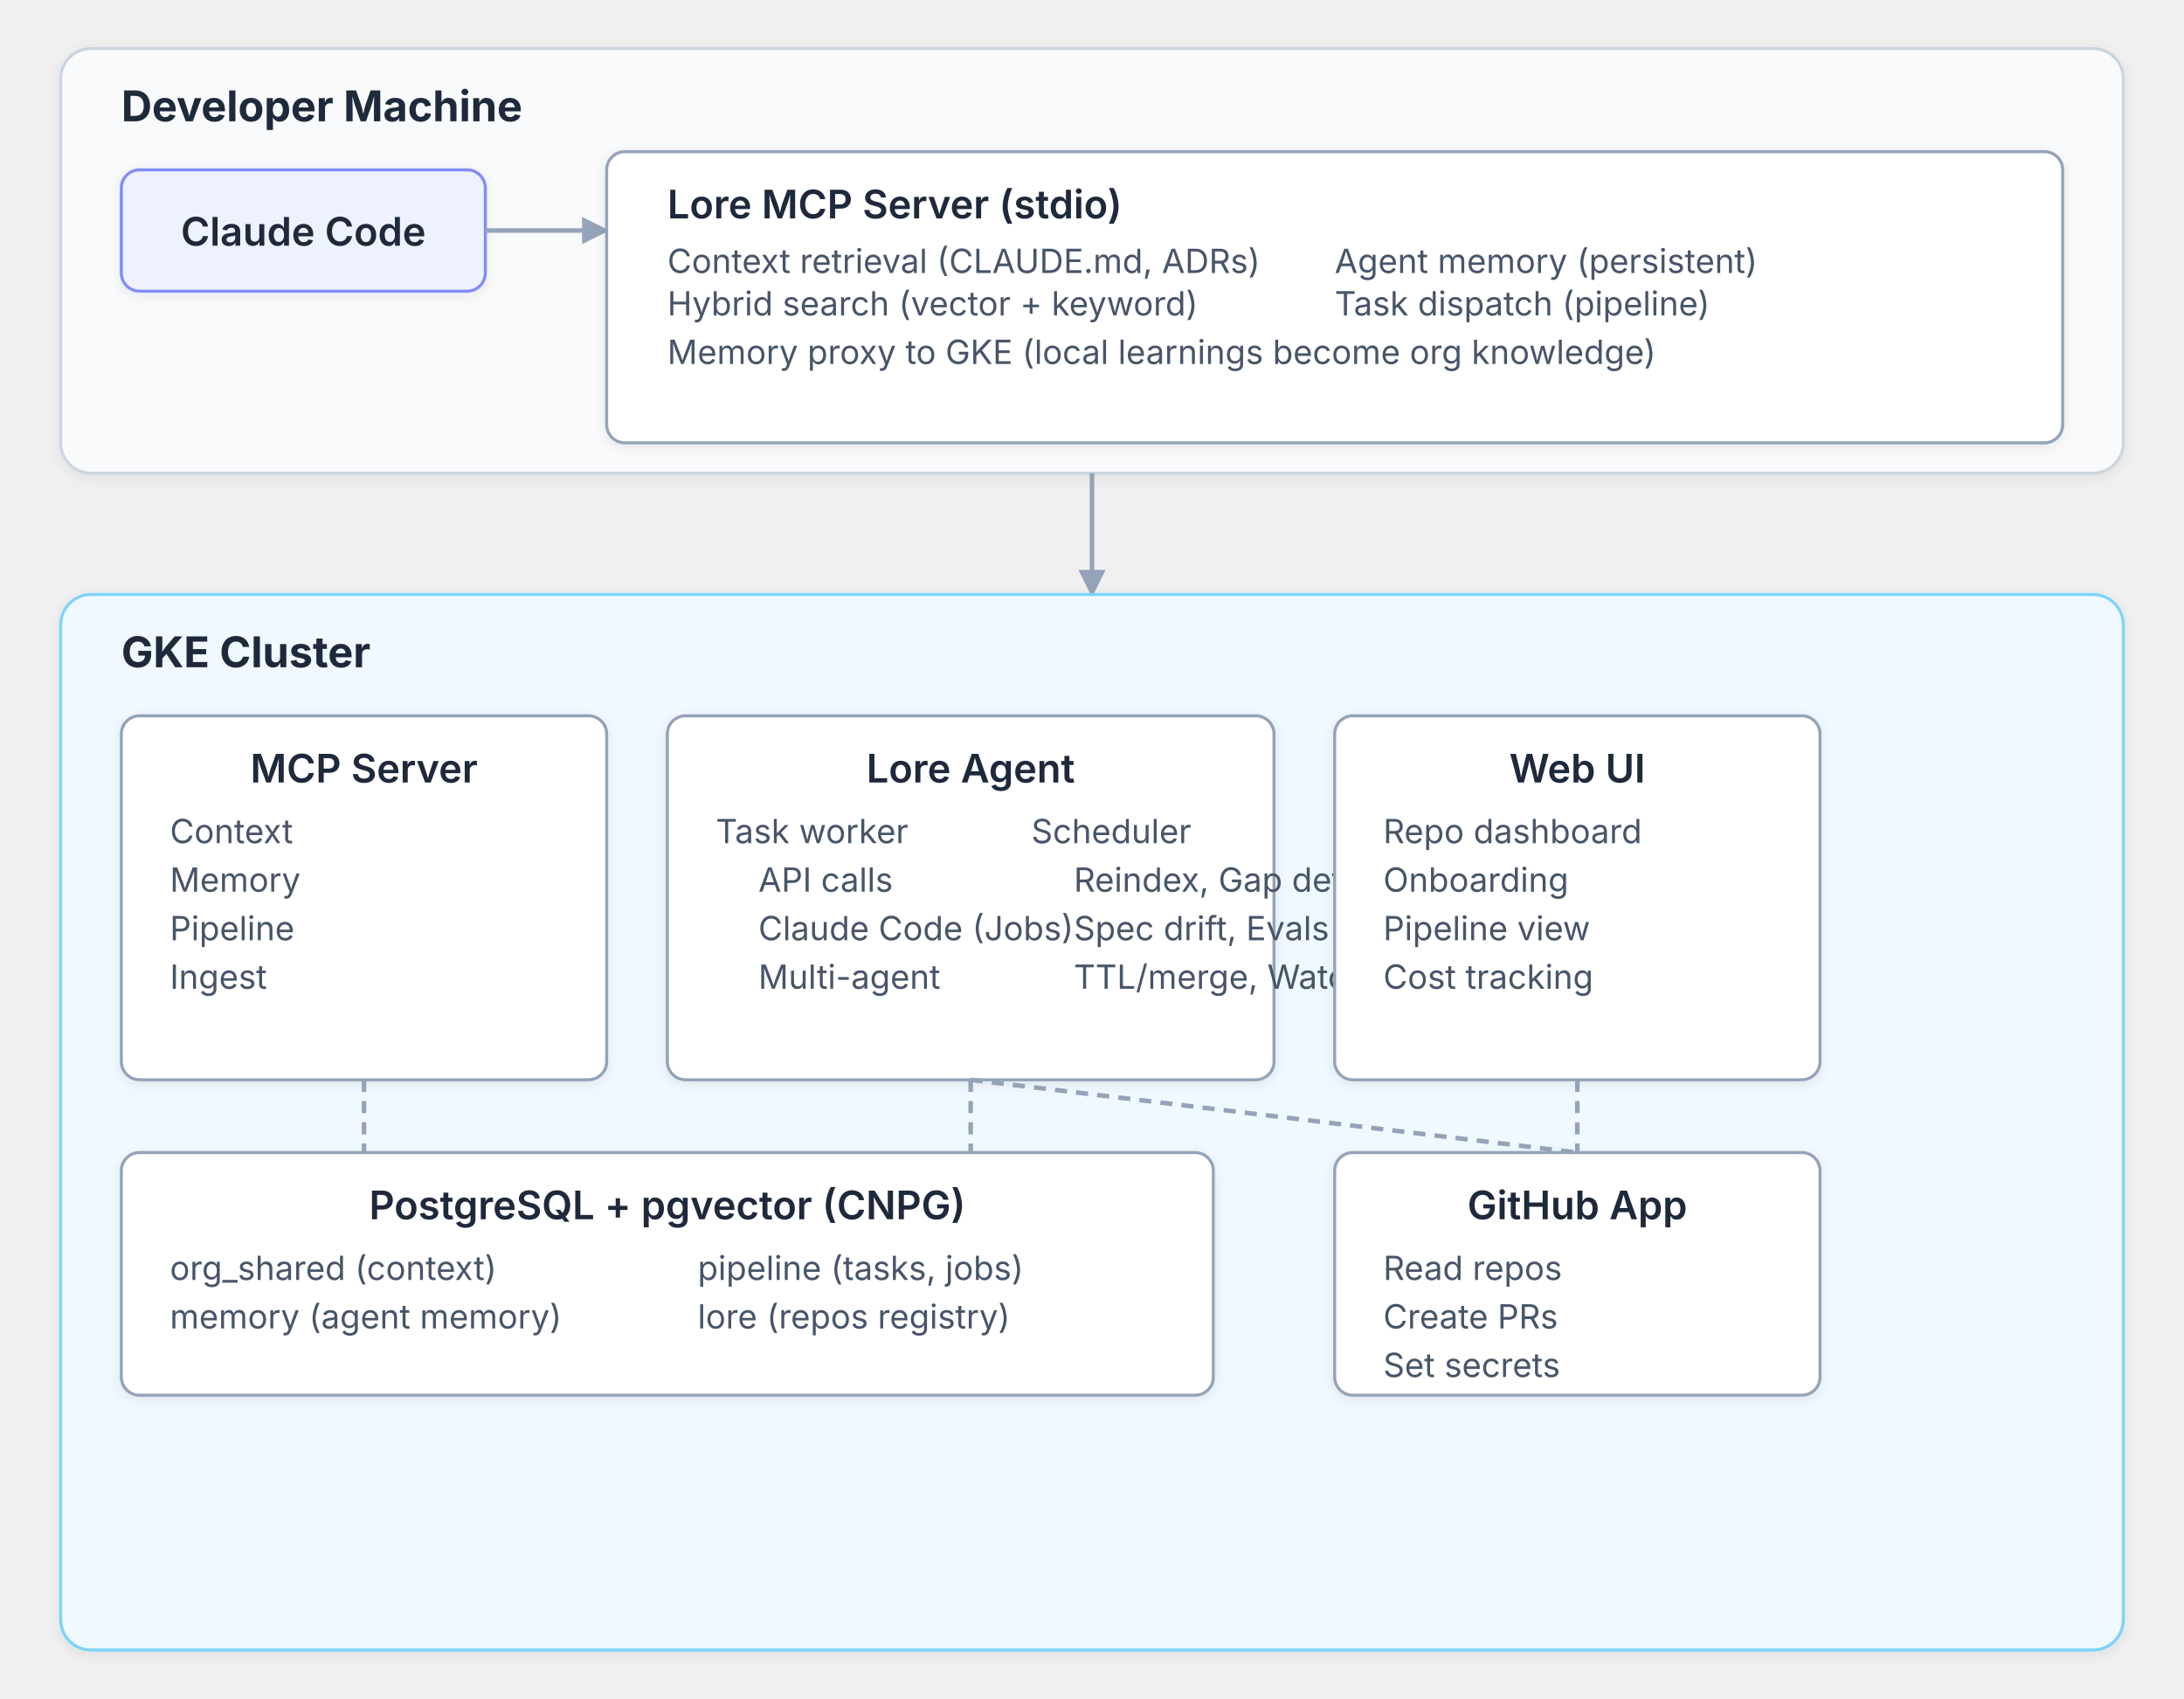
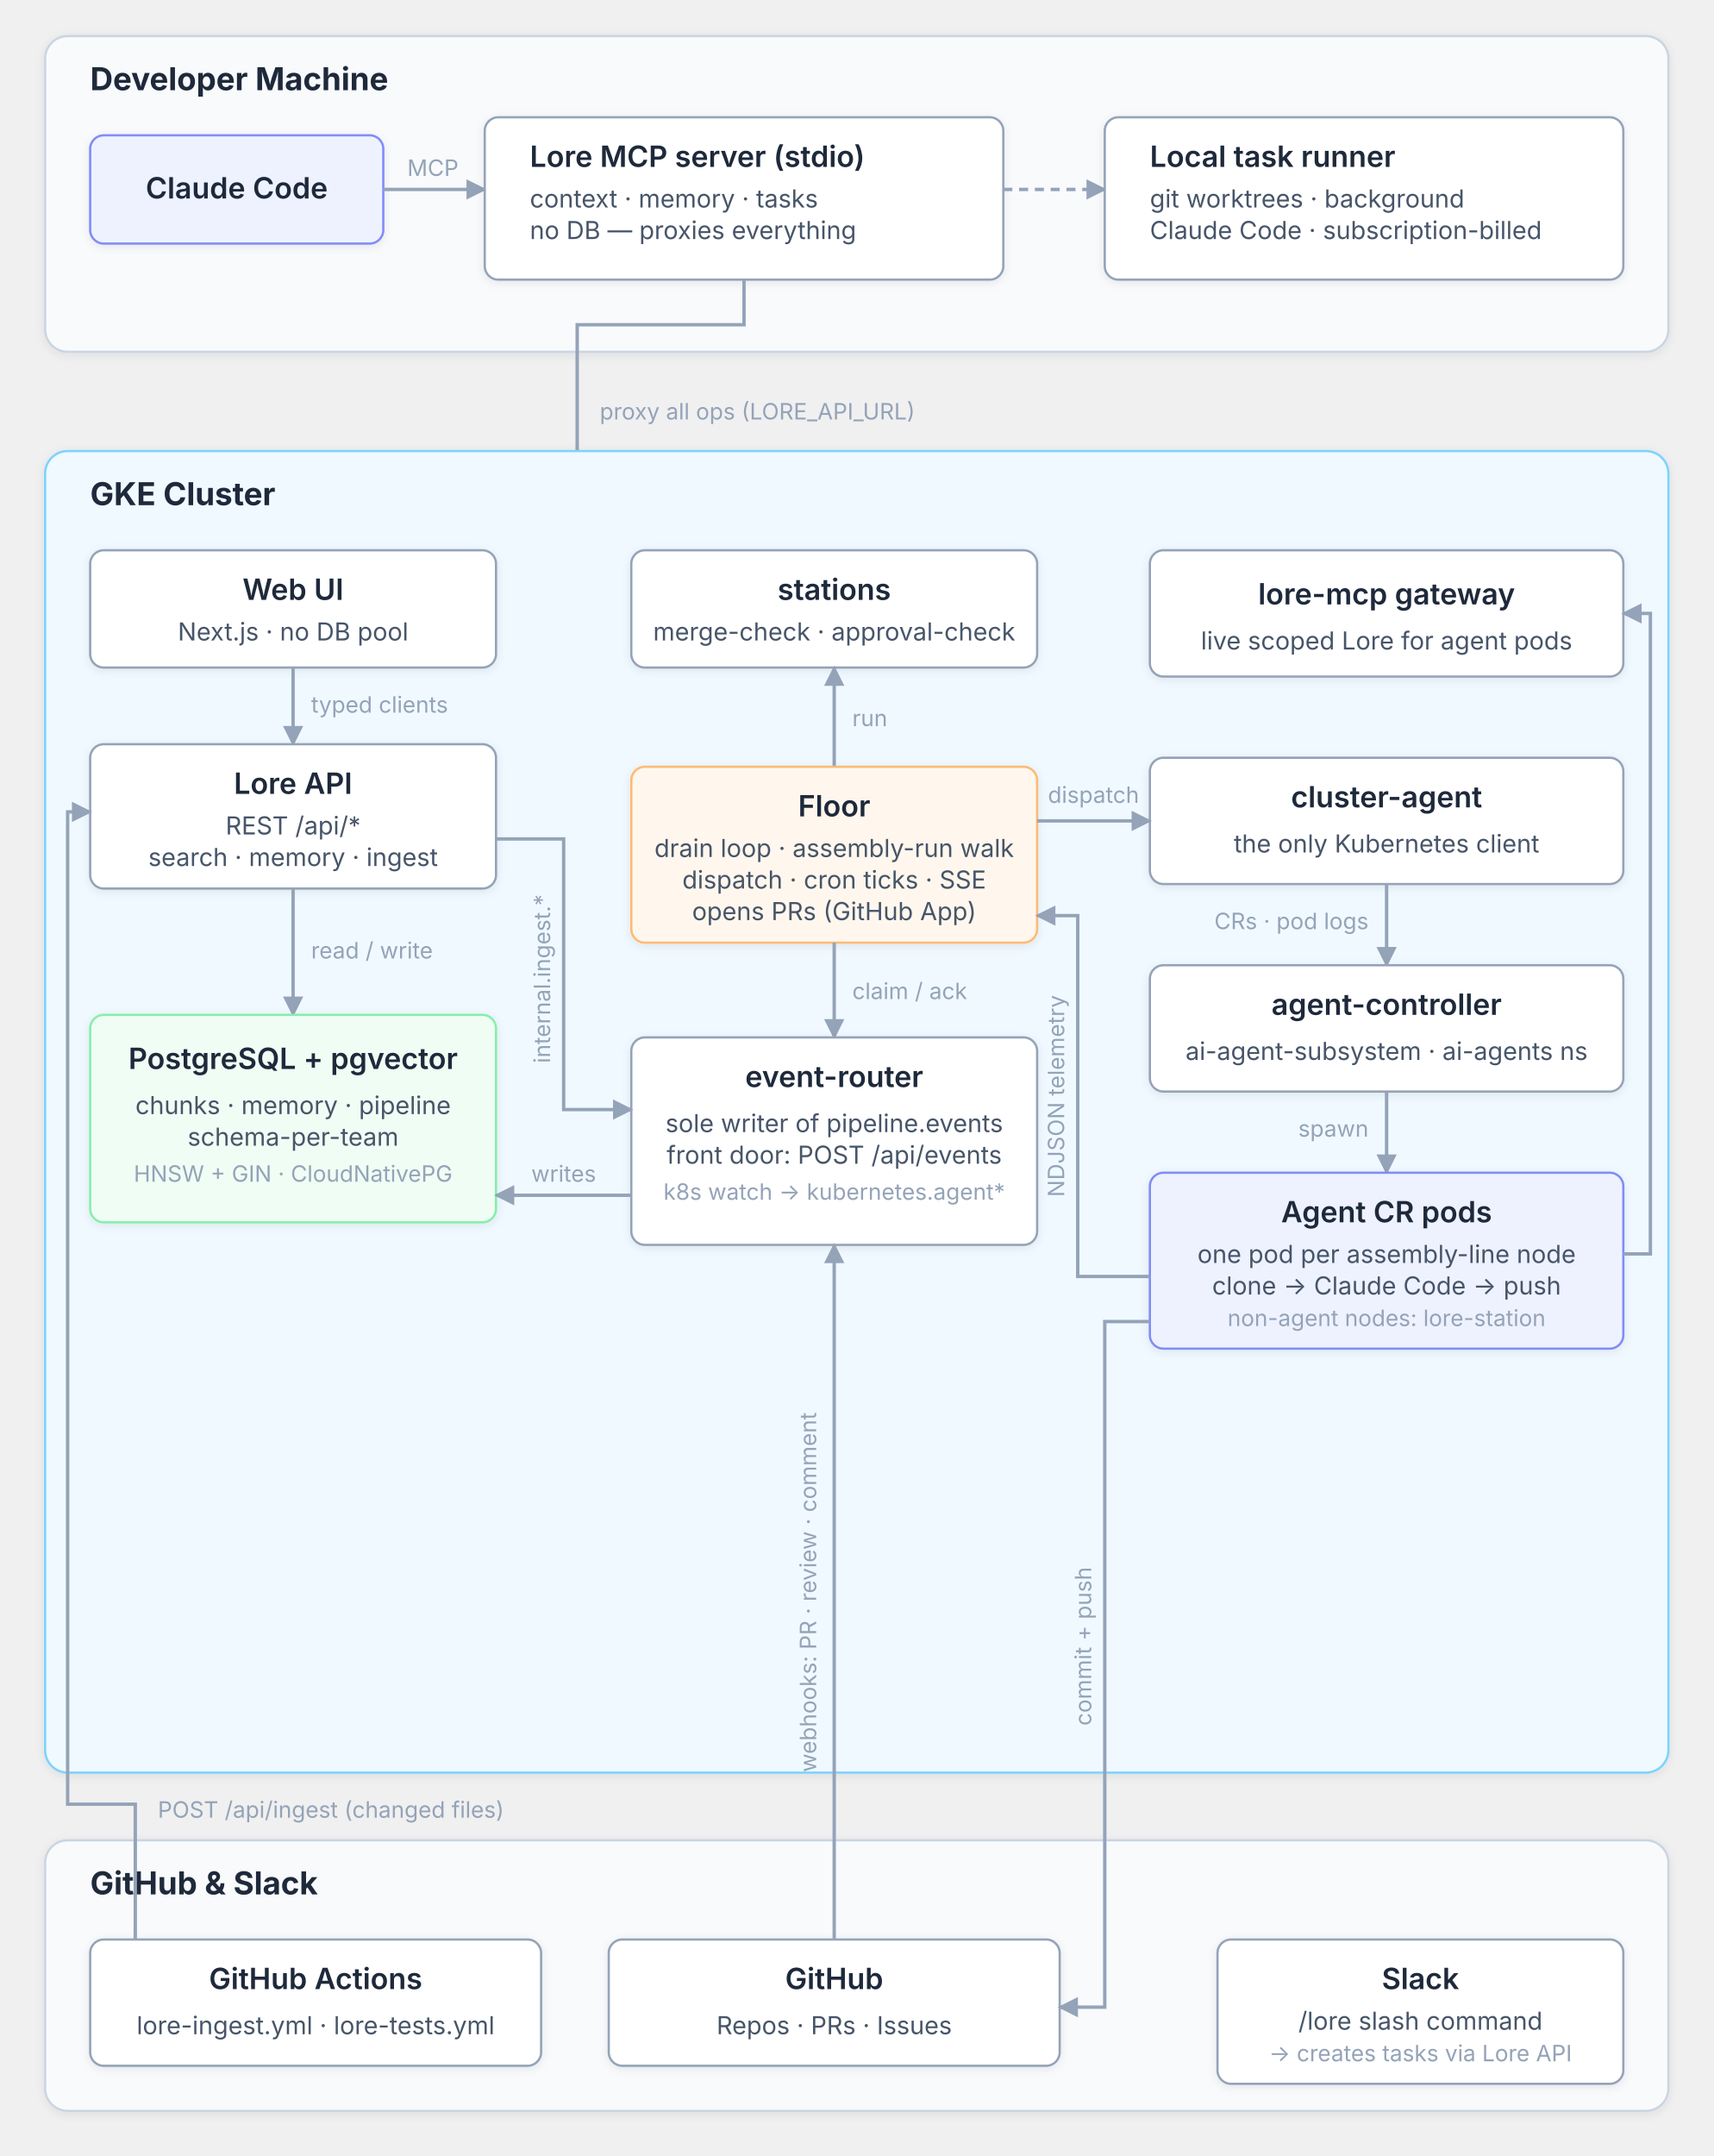
- <svg xmlns="http://www.w3.org/2000/svg" viewBox="0 0 720 560" font-family="system-ui,-apple-system,sans-serif" font-size="12">
+ <svg xmlns="http://www.w3.org/2000/svg" viewBox="0 0 760 956" font-family="system-ui,-apple-system,sans-serif" font-size="12">
  <defs>
    <marker id="arrow5" viewBox="0 0 10 10" refX="9" refY="5" markerWidth="6" markerHeight="6" orient="auto-start-reverse">
      <path d="M0,0 L10,5 L0,10z" fill="#94a3b8" />
    </marker>
    <filter id="shadow5">
      <feDropShadow dx="0" dy="1" stdDeviation="2" flood-opacity=".08" />
    </filter>
  </defs>
  <style>
    .zone{filter:url(#shadow5);rx:10}
    .svc{rx:6;filter:url(#shadow5)}
    .title{font-weight:700;fill:#1e293b;font-size:14px}
    .heading{font-weight:600;fill:#1e293b;font-size:13px}
    .item{fill:#475569;font-size:11px}
    .dim{fill:#94a3b8;font-size:10px}
    .conn{stroke:#94a3b8;stroke-width:1.5;fill:none;marker-end:url(#arrow5)}
-     .connPlain{stroke:#94a3b8;stroke-width:1.5;fill:none;stroke-dasharray:4,3}
+     .connDash{stroke:#94a3b8;stroke-width:1.5;fill:none;stroke-dasharray:4,3;marker-end:url(#arrow5)}
  </style>
-   <rect class="zone" x="20" y="16" width="680" height="140" fill="#f8fafc" stroke="#cbd5e1" />
+   <rect class="zone" x="20" y="16" width="720" height="140" fill="#f8fafc" stroke="#cbd5e1" />
  <text class="title" x="40" y="40">Developer Machine</text>
-   <rect class="svc" x="40" y="56" width="120" height="40" fill="#eef2ff" stroke="#818cf8" />
-   <text class="heading" x="100" y="81" text-anchor="middle" fill="#4338ca">Claude Code</text>
-   <line class="conn" x1="160" y1="76" x2="200" y2="76" />
-   <rect class="svc" x="200" y="50" width="480" height="96" fill="#fff" stroke="#94a3b8" />
-   <text class="heading" x="220" y="72">Lore MCP Server (stdio)</text>
-   <text class="item" x="220" y="90">Context retrieval (CLAUDE.md, ADRs)</text>
-   <text class="item" x="220" y="104">Hybrid search (vector + keyword)</text>
-   <text class="item" x="440" y="90">Agent memory (persistent)</text>
-   <text class="item" x="440" y="104">Task dispatch (pipeline)</text>
-   <text class="item" x="220" y="120">Memory proxy to GKE (local learnings become org knowledge)</text>
-   <line class="conn" x1="360" y1="156" x2="360" y2="196" />
-   <rect class="zone" x="20" y="196" width="680" height="348" fill="#f0f9ff" stroke="#7dd3fc" />
-   <text class="title" x="40" y="220">GKE Cluster</text>
-   <rect class="svc" x="40" y="236" width="160" height="120" fill="#fff" stroke="#94a3b8" />
-   <text class="heading" x="120" y="258" text-anchor="middle">MCP Server</text>
-   <text class="item" x="56" y="278">Context</text>
-   <text class="item" x="56" y="294">Memory</text>
-   <text class="item" x="56" y="310">Pipeline</text>
-   <text class="item" x="56" y="326">Ingest</text>
-   <rect class="svc" x="220" y="236" width="200" height="120" fill="#fff" stroke="#94a3b8" />
-   <text class="heading" x="320" y="258" text-anchor="middle">Lore Agent</text>
-   <text class="item" x="236" y="278">Task worker</text>
-   <text class="item" x="250" y="294">API calls</text>
-   <text class="item" x="250" y="310">Claude Code (Jobs)</text>
-   <text class="item" x="250" y="326">Multi-agent</text>
-   <text class="item" x="340" y="278">Scheduler</text>
-   <text class="item" x="354" y="294">Reindex, Gap detect</text>
-   <text class="item" x="354" y="310">Spec drift, Evals</text>
-   <text class="item" x="354" y="326">TTL/merge, Watcher</text>
-   <rect class="svc" x="440" y="236" width="160" height="120" fill="#fff" stroke="#94a3b8" />
-   <text class="heading" x="520" y="258" text-anchor="middle">Web UI</text>
-   <text class="item" x="456" y="278">Repo dashboard</text>
-   <text class="item" x="456" y="294">Onboarding</text>
-   <text class="item" x="456" y="310">Pipeline view</text>
-   <text class="item" x="456" y="326">Cost tracking</text>
-   <rect class="svc" x="40" y="380" width="360" height="80" fill="#fff" stroke="#94a3b8" />
-   <text class="heading" x="220" y="402" text-anchor="middle">PostgreSQL + pgvector (CNPG)</text>
-   <text class="item" x="56" y="422">org_shared (context)</text>
-   <text class="item" x="56" y="438">memory (agent memory)</text>
-   <text class="item" x="230" y="422">pipeline (tasks, jobs)</text>
-   <text class="item" x="230" y="438">lore (repos registry)</text>
-   <rect class="svc" x="440" y="380" width="160" height="80" fill="#fff" stroke="#94a3b8" />
-   <text class="heading" x="520" y="402" text-anchor="middle">GitHub App</text>
-   <text class="item" x="456" y="422">Read repos</text>
-   <text class="item" x="456" y="438">Create PRs</text>
-   <text class="item" x="456" y="454">Set secrets</text>
-   <line class="connPlain" x1="120" y1="356" x2="120" y2="380" />
-   <line class="connPlain" x1="320" y1="356" x2="320" y2="380" />
-   <line class="connPlain" x1="320" y1="356" x2="520" y2="380" marker-end="" />
-   <line class="connPlain" x1="520" y1="356" x2="520" y2="380" />
+   <rect class="svc" x="40" y="60" width="130" height="48" fill="#eef2ff" stroke="#818cf8" />
+   <text class="heading" x="105" y="88" text-anchor="middle" fill="#4338ca">Claude Code</text>
+   <line class="conn" x1="170" y1="84" x2="215" y2="84" />
+   <text class="dim" x="192" y="78" text-anchor="middle">MCP</text>
+   <rect class="svc" x="215" y="52" width="230" height="72" fill="#fff" stroke="#94a3b8" />
+   <text class="heading" x="235" y="74">Lore MCP server (stdio)</text>
+   <text class="item" x="235" y="92">context · memory · tasks</text>
+   <text class="item" x="235" y="106">no DB — proxies everything</text>
+   <line class="connDash" x1="445" y1="84" x2="490" y2="84" />
+   <rect class="svc" x="490" y="52" width="230" height="72" fill="#fff" stroke="#94a3b8" />
+   <text class="heading" x="510" y="74">Local task runner</text>
+   <text class="item" x="510" y="92">git worktrees · background</text>
+   <text class="item" x="510" y="106">Claude Code · subscription-billed</text>
+   <path class="conn" d="M330,124 V144 H256 V348 H220" />
+   <text class="dim" x="266" y="186">proxy all ops (LORE_API_URL)</text>
+   <rect class="zone" x="20" y="200" width="720" height="586" fill="#f0f9ff" stroke="#7dd3fc" />
+   <text class="title" x="40" y="224">GKE Cluster</text>
+   <rect class="svc" x="40" y="244" width="180" height="52" fill="#fff" stroke="#94a3b8" />
+   <text class="heading" x="130" y="266" text-anchor="middle">Web UI</text>
+   <text class="item" x="130" y="284" text-anchor="middle">Next.js · no DB pool</text>
+   <line class="conn" x1="130" y1="296" x2="130" y2="330" />
+   <text class="dim" x="138" y="316">typed clients</text>
+   <rect class="svc" x="40" y="330" width="180" height="64" fill="#fff" stroke="#94a3b8" />
+   <text class="heading" x="130" y="352" text-anchor="middle">Lore API</text>
+   <text class="item" x="130" y="370" text-anchor="middle">REST /api/*</text>
+   <text class="item" x="130" y="384" text-anchor="middle">search · memory · ingest</text>
+   <line class="conn" x1="130" y1="394" x2="130" y2="450" />
+   <text class="dim" x="138" y="425">read / write</text>
+   <rect class="svc" x="40" y="450" width="180" height="92" fill="#f0fdf4" stroke="#86efac" />
+   <text class="heading" x="130" y="474" text-anchor="middle">PostgreSQL + pgvector</text>
+   <text class="item" x="130" y="494" text-anchor="middle">chunks · memory · pipeline</text>
+   <text class="item" x="130" y="508" text-anchor="middle">schema-per-team</text>
+   <text class="dim" x="130" y="524" text-anchor="middle">HNSW + GIN · CloudNativePG</text>
+   <rect class="svc" x="280" y="244" width="180" height="52" fill="#fff" stroke="#94a3b8" />
+   <text class="heading" x="370" y="266" text-anchor="middle">stations</text>
+   <text class="item" x="370" y="284" text-anchor="middle">merge-check · approval-check</text>
+   <line class="conn" x1="370" y1="340" x2="370" y2="296" />
+   <text class="dim" x="378" y="322">run</text>
+   <rect class="svc" x="280" y="340" width="180" height="78" fill="#fff7ed" stroke="#fdba74" />
+   <text class="heading" x="370" y="362" text-anchor="middle">Floor</text>
+   <text class="item" x="370" y="380" text-anchor="middle">drain loop · assembly-run walk</text>
+   <text class="item" x="370" y="394" text-anchor="middle">dispatch · cron ticks · SSE</text>
+   <text class="item" x="370" y="408" text-anchor="middle">opens PRs (GitHub App)</text>
+   <line class="conn" x1="370" y1="418" x2="370" y2="460" />
+   <text class="dim" x="378" y="443">claim / ack</text>
+   <rect class="svc" x="280" y="460" width="180" height="92" fill="#fff" stroke="#94a3b8" />
+   <text class="heading" x="370" y="482" text-anchor="middle">event-router</text>
+   <text class="item" x="370" y="502" text-anchor="middle">sole writer of pipeline.events</text>
+   <text class="item" x="370" y="516" text-anchor="middle">front door: POST /api/events</text>
+   <text class="dim" x="370" y="532" text-anchor="middle">k8s watch → kubernetes.agent*</text>
+   <path class="conn" d="M220,372 H250 V492 H280" />
+   <text class="dim" transform="rotate(-90 244 434)" x="244" y="434" text-anchor="middle">internal.ingest.*</text>
+   <line class="conn" x1="280" y1="530" x2="220" y2="530" />
+   <text class="dim" x="250" y="524" text-anchor="middle">writes</text>
+   <rect class="svc" x="510" y="244" width="210" height="56" fill="#fff" stroke="#94a3b8" />
+   <text class="heading" x="615" y="268" text-anchor="middle">lore-mcp gateway</text>
+   <text class="item" x="615" y="288" text-anchor="middle">live scoped Lore for agent pods</text>
+   <rect class="svc" x="510" y="336" width="210" height="56" fill="#fff" stroke="#94a3b8" />
+   <text class="heading" x="615" y="358" text-anchor="middle">cluster-agent</text>
+   <text class="item" x="615" y="378" text-anchor="middle">the only Kubernetes client</text>
+   <line class="conn" x1="615" y1="392" x2="615" y2="428" />
+   <text class="dim" x="607" y="412" text-anchor="end">CRs · pod logs</text>
+   <rect class="svc" x="510" y="428" width="210" height="56" fill="#fff" stroke="#94a3b8" />
+   <text class="heading" x="615" y="450" text-anchor="middle">agent-controller</text>
+   <text class="item" x="615" y="470" text-anchor="middle">ai-agent-subsystem · ai-agents ns</text>
+   <line class="conn" x1="615" y1="484" x2="615" y2="520" />
+   <text class="dim" x="607" y="504" text-anchor="end">spawn</text>
+   <rect class="svc" x="510" y="520" width="210" height="78" fill="#eef2ff" stroke="#818cf8" />
+   <text class="heading" x="615" y="542" text-anchor="middle" fill="#4338ca">Agent CR pods</text>
+   <text class="item" x="615" y="560" text-anchor="middle">one pod per assembly-line node</text>
+   <text class="item" x="615" y="574" text-anchor="middle">clone → Claude Code → push</text>
+   <text class="dim" x="615" y="588" text-anchor="middle">non-agent nodes: lore-station</text>
+   <line class="conn" x1="460" y1="364" x2="510" y2="364" />
+   <text class="dim" x="485" y="356" text-anchor="middle">dispatch</text>
+   <path class="conn" d="M510,566 H478 V406 H460" />
+   <text class="dim" transform="rotate(-90 472 486)" x="472" y="486" text-anchor="middle">NDJSON telemetry</text>
+   <path class="conn" d="M720,556 H732 V272 H720" />
+   <rect class="zone" x="20" y="816" width="720" height="120" fill="#f8fafc" stroke="#cbd5e1" />
+   <text class="title" x="40" y="840">GitHub &amp; Slack</text>
+   <rect class="svc" x="40" y="860" width="200" height="56" fill="#fff" stroke="#94a3b8" />
+   <text class="heading" x="140" y="882" text-anchor="middle">GitHub Actions</text>
+   <text class="item" x="140" y="902" text-anchor="middle">lore-ingest.yml · lore-tests.yml</text>
+   <rect class="svc" x="270" y="860" width="200" height="56" fill="#fff" stroke="#94a3b8" />
+   <text class="heading" x="370" y="882" text-anchor="middle">GitHub</text>
+   <text class="item" x="370" y="902" text-anchor="middle">Repos · PRs · Issues</text>
+   <rect class="svc" x="540" y="860" width="180" height="64" fill="#fff" stroke="#94a3b8" />
+   <text class="heading" x="630" y="882" text-anchor="middle">Slack</text>
+   <text class="item" x="630" y="900" text-anchor="middle">/lore slash command</text>
+   <text class="dim" x="630" y="914" text-anchor="middle">→ creates tasks via Lore API</text>
+   <path class="conn" d="M60,860 V800 H30 V360 H40" />
+   <text class="dim" x="70" y="806">POST /api/ingest (changed files)</text>
+   <line class="conn" x1="370" y1="860" x2="370" y2="552" />
+   <text class="dim" transform="rotate(-90 362 706)" x="362" y="706" text-anchor="middle">webhooks: PR · review · comment</text>
+   <path class="conn" d="M510,586 H490 V890 H470" />
+   <text class="dim" transform="rotate(-90 484 730)" x="484" y="730" text-anchor="middle">commit + push</text>
</svg>
